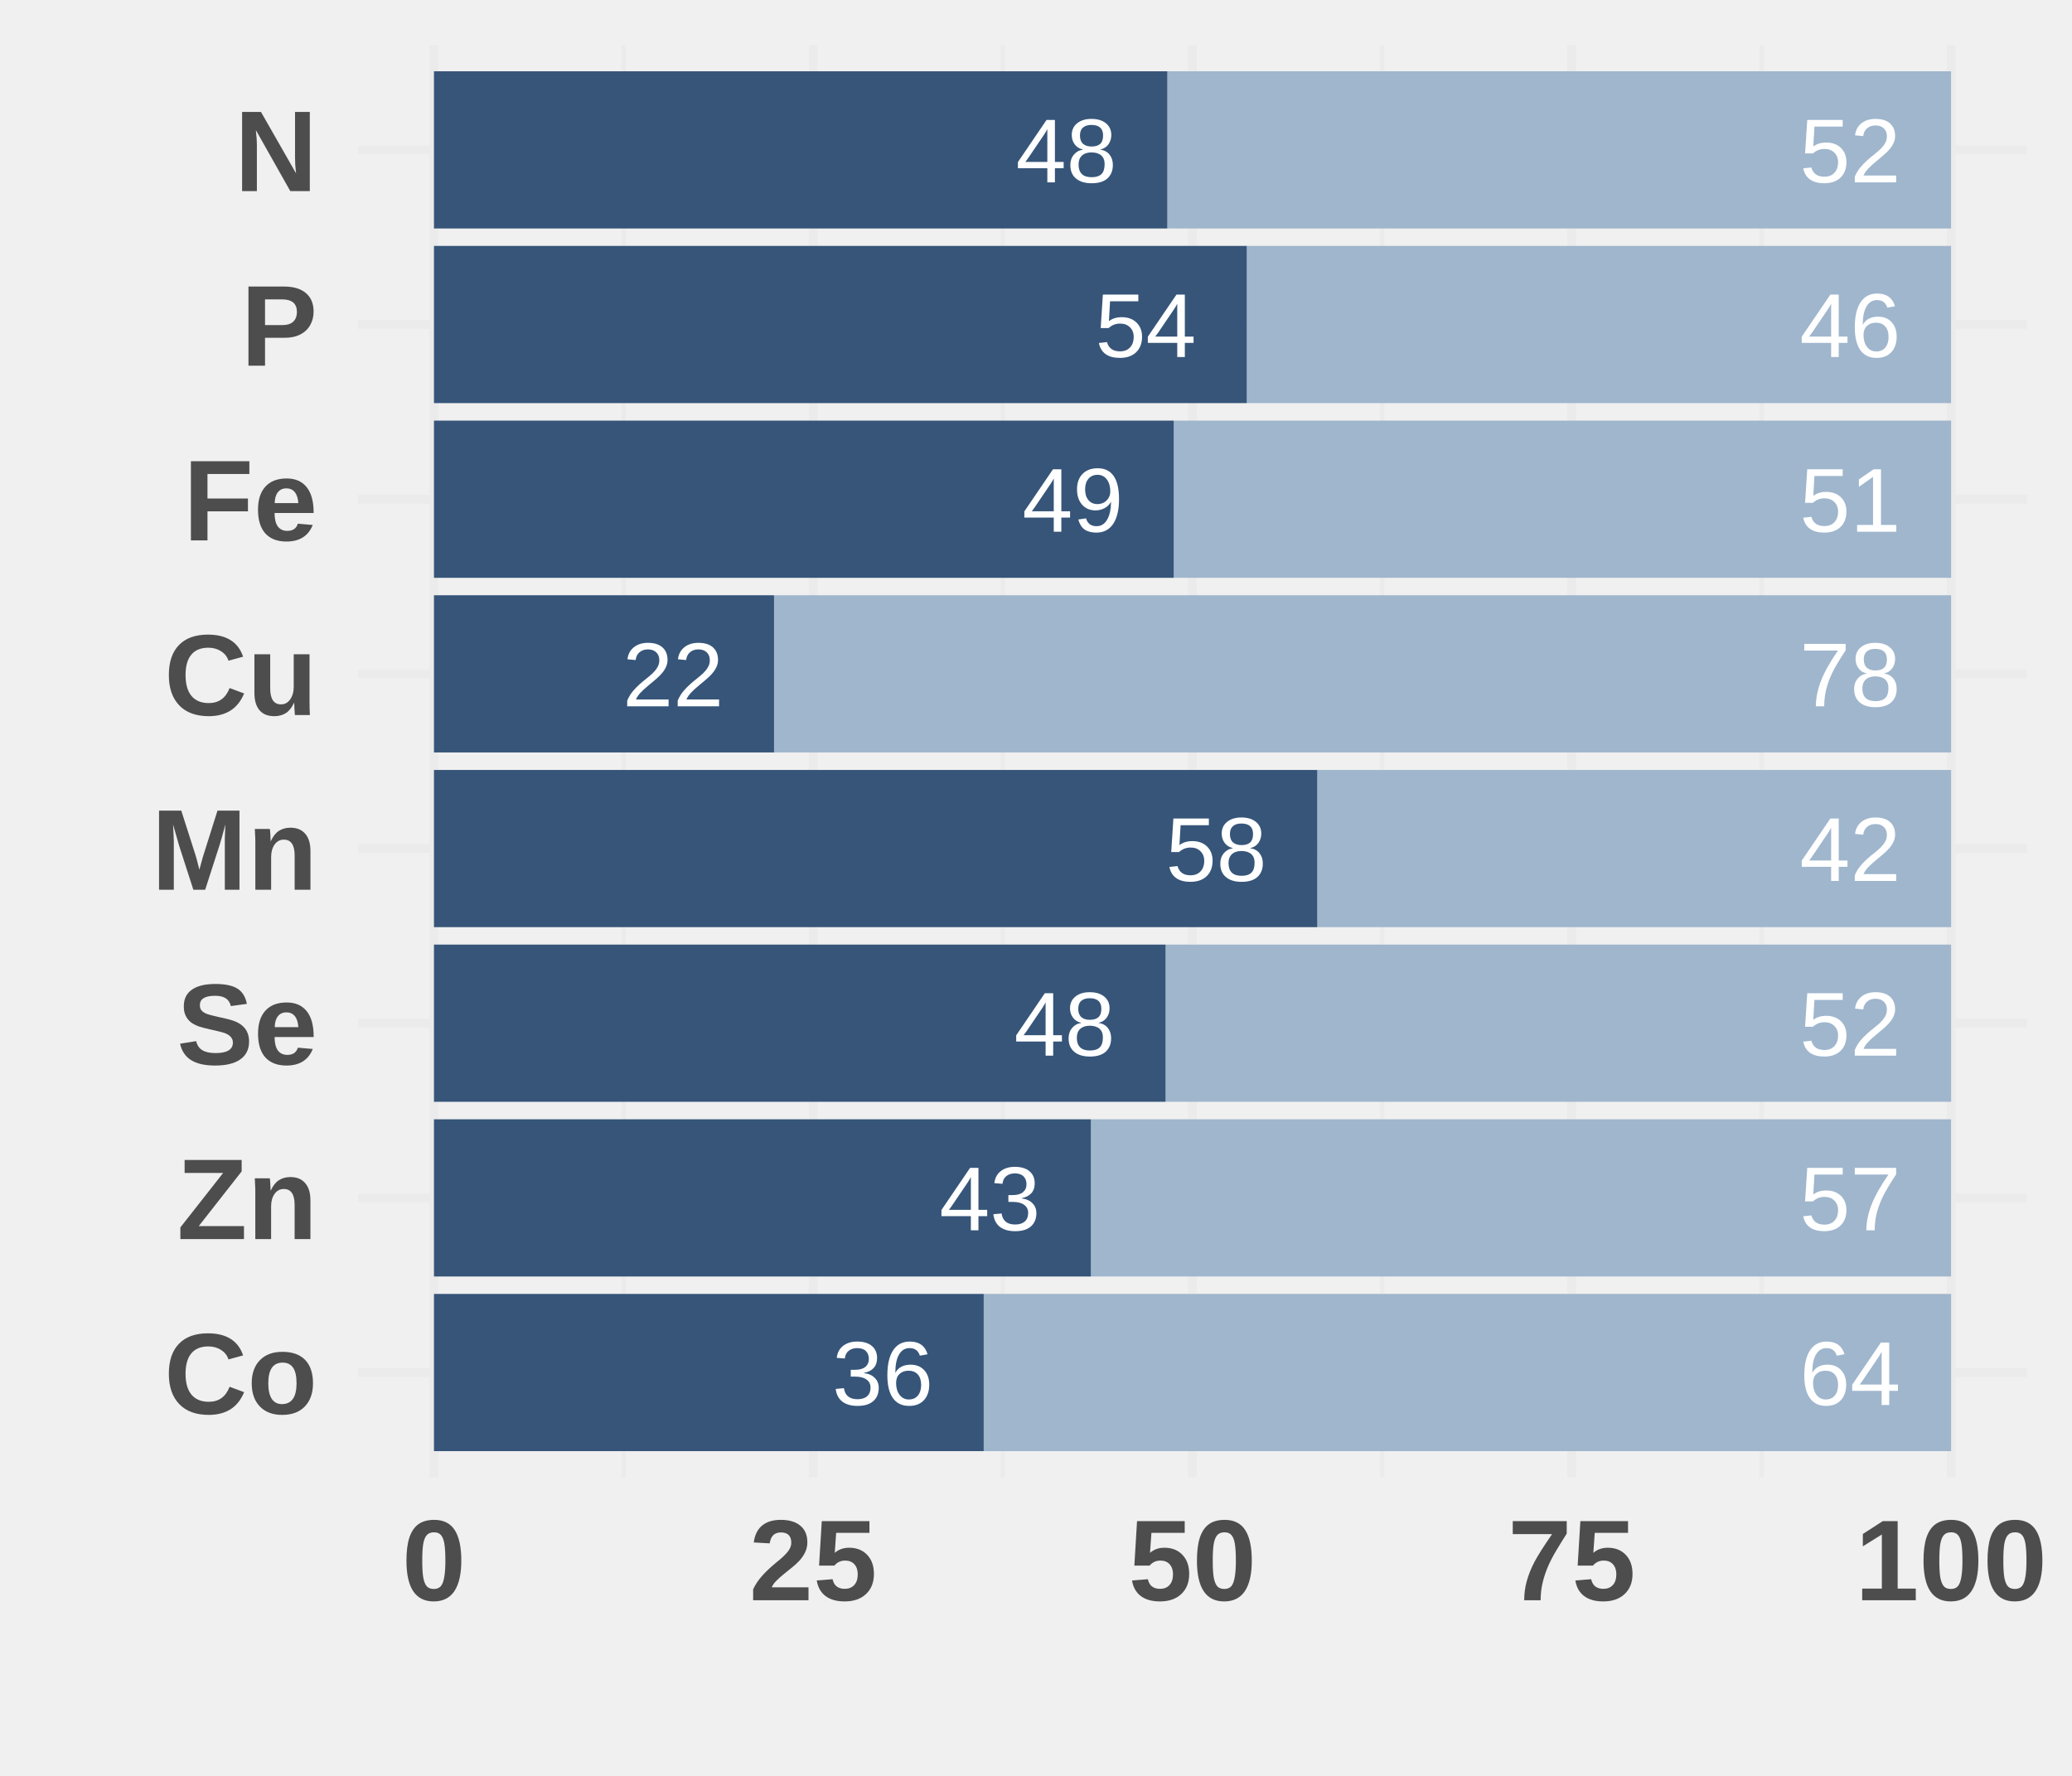
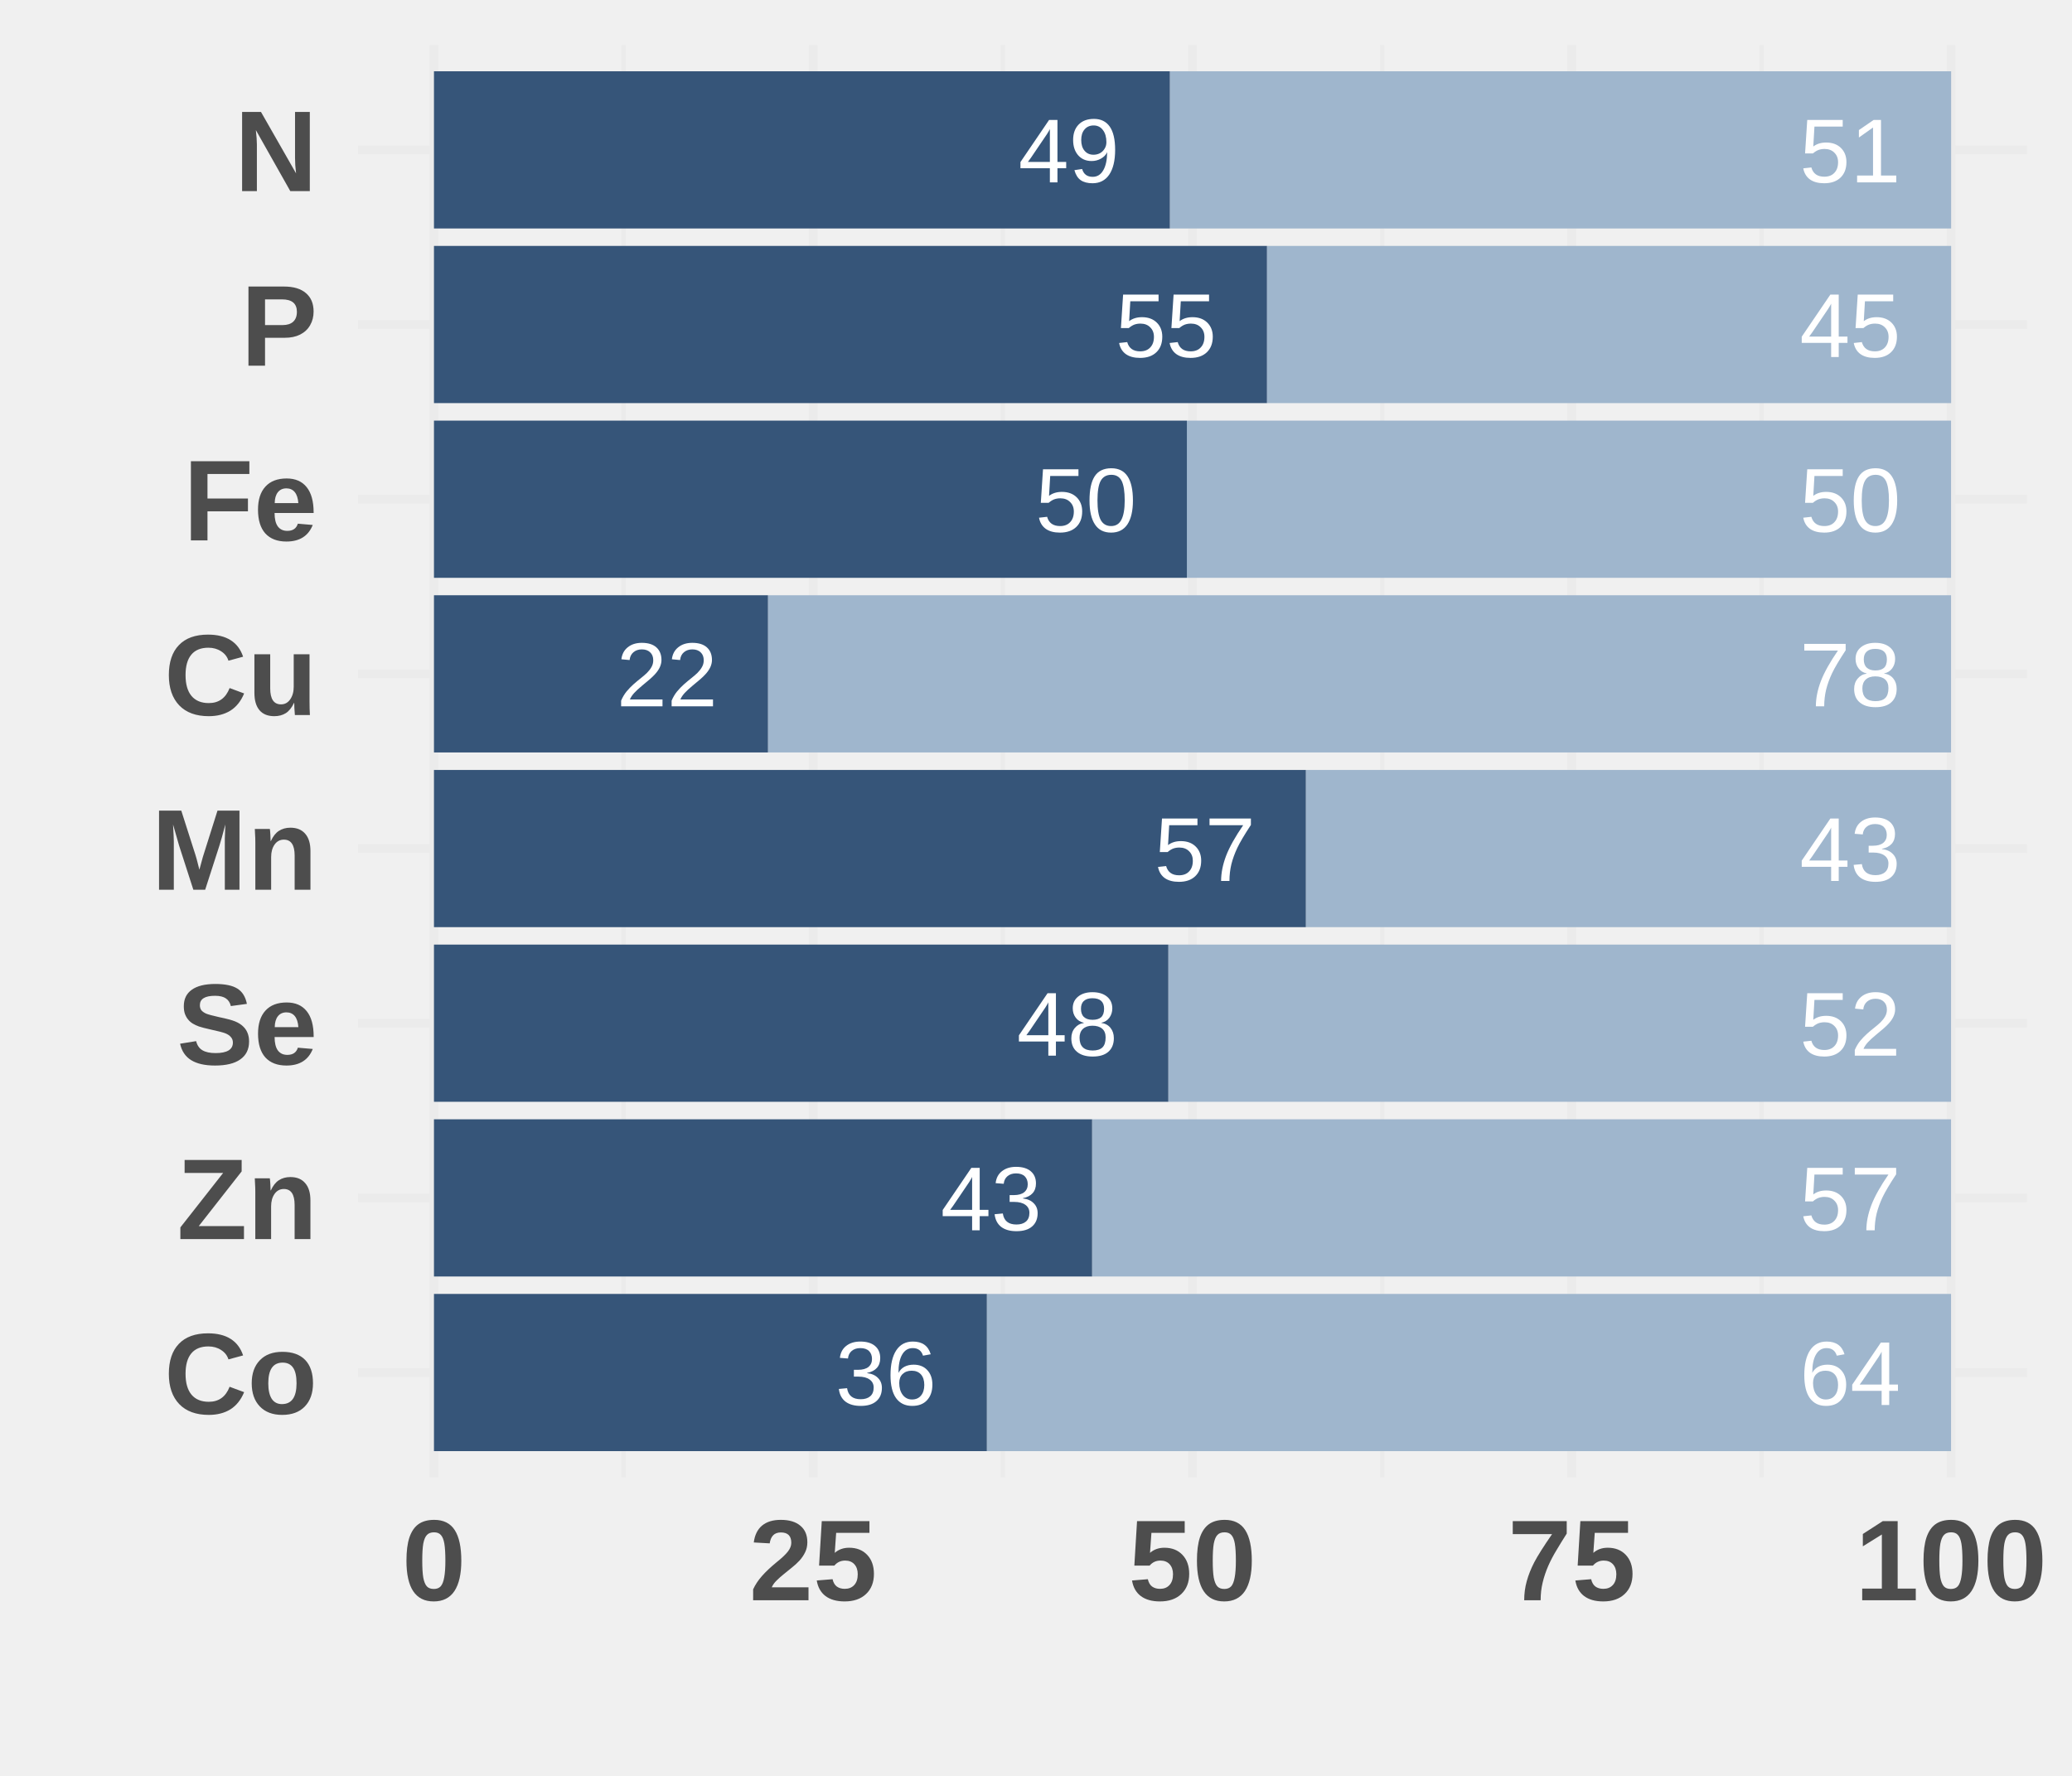
<svg xmlns="http://www.w3.org/2000/svg" class="svglite" width="252.00pt" height="216.00pt" viewBox="0 0 252.00 216.00">
  <defs>
    <style type="text/css">
    .svglite line, .svglite polyline, .svglite polygon, .svglite path, .svglite rect, .svglite circle {
      fill: none;
      stroke: #000000;
      stroke-linecap: round;
      stroke-linejoin: round;
      stroke-miterlimit: 10.00;
    }
    .svglite text {
      white-space: pre;
    }
  </style>
  </defs>
  <rect width="100%" height="100%" style="stroke: none; fill: none;" />
  <defs>
    <clipPath id="cpMC4wMHwyNTIuMDB8MC4wMHwyMTYuMDA=">
      <rect x="0.00" y="0.00" width="252.00" height="216.00" />
    </clipPath>
  </defs>
  <g clip-path="url(#cpMC4wMHwyNTIuMDB8MC4wMHwyMTYuMDA=)">
</g>
  <defs>
    <clipPath id="cpNDMuNTV8MjQ2LjUyfDUuNDh8MTc5LjY5">
      <rect x="43.55" y="5.48" width="202.97" height="174.21" />
    </clipPath>
  </defs>
  <g clip-path="url(#cpNDMuNTV8MjQ2LjUyfDUuNDh8MTc5LjY5)">
    <polyline points="75.84,179.69 75.84,5.48 " style="stroke-width: 0.53; stroke: #EBEBEB; stroke-linecap: butt;" />
    <polyline points="121.97,179.69 121.97,5.48 " style="stroke-width: 0.53; stroke: #EBEBEB; stroke-linecap: butt;" />
    <polyline points="168.10,179.69 168.10,5.48 " style="stroke-width: 0.53; stroke: #EBEBEB; stroke-linecap: butt;" />
    <polyline points="214.23,179.69 214.23,5.48 " style="stroke-width: 0.53; stroke: #EBEBEB; stroke-linecap: butt;" />
    <polyline points="43.55,166.94 246.52,166.94 " style="stroke-width: 1.07; stroke: #EBEBEB; stroke-linecap: butt;" />
    <polyline points="43.55,145.70 246.52,145.70 " style="stroke-width: 1.07; stroke: #EBEBEB; stroke-linecap: butt;" />
    <polyline points="43.55,124.45 246.52,124.45 " style="stroke-width: 1.07; stroke: #EBEBEB; stroke-linecap: butt;" />
    <polyline points="43.55,103.21 246.52,103.21 " style="stroke-width: 1.07; stroke: #EBEBEB; stroke-linecap: butt;" />
    <polyline points="43.55,81.96 246.52,81.96 " style="stroke-width: 1.07; stroke: #EBEBEB; stroke-linecap: butt;" />
    <polyline points="43.55,60.72 246.52,60.72 " style="stroke-width: 1.07; stroke: #EBEBEB; stroke-linecap: butt;" />
    <polyline points="43.55,39.47 246.52,39.47 " style="stroke-width: 1.07; stroke: #EBEBEB; stroke-linecap: butt;" />
    <polyline points="43.55,18.23 246.52,18.23 " style="stroke-width: 1.07; stroke: #EBEBEB; stroke-linecap: butt;" />
    <polyline points="52.78,179.69 52.78,5.48 " style="stroke-width: 1.07; stroke: #EBEBEB; stroke-linecap: butt;" />
    <polyline points="98.90,179.69 98.90,5.48 " style="stroke-width: 1.07; stroke: #EBEBEB; stroke-linecap: butt;" />
    <polyline points="145.03,179.69 145.03,5.48 " style="stroke-width: 1.07; stroke: #EBEBEB; stroke-linecap: butt;" />
    <polyline points="191.16,179.69 191.16,5.48 " style="stroke-width: 1.07; stroke: #EBEBEB; stroke-linecap: butt;" />
    <polyline points="237.29,179.69 237.29,5.48 " style="stroke-width: 1.07; stroke: #EBEBEB; stroke-linecap: butt;" />
-     <rect x="141.96" y="8.67" width="95.33" height="19.12" style="stroke-width: 1.07; stroke: none; stroke-linecap: square; stroke-linejoin: miter; fill: #9FB6CD;" />
-     <rect x="151.62" y="29.91" width="85.67" height="19.12" style="stroke-width: 1.07; stroke: none; stroke-linecap: square; stroke-linejoin: miter; fill: #9FB6CD;" />
-     <rect x="142.75" y="51.16" width="94.55" height="19.12" style="stroke-width: 1.07; stroke: none; stroke-linecap: square; stroke-linejoin: miter; fill: #9FB6CD;" />
-     <rect x="94.14" y="72.40" width="143.16" height="19.12" style="stroke-width: 1.07; stroke: none; stroke-linecap: square; stroke-linejoin: miter; fill: #9FB6CD;" />
-     <rect x="160.21" y="93.65" width="77.09" height="19.12" style="stroke-width: 1.07; stroke: none; stroke-linecap: square; stroke-linejoin: miter; fill: #9FB6CD;" />
-     <rect x="141.76" y="114.89" width="95.54" height="19.12" style="stroke-width: 1.07; stroke: none; stroke-linecap: square; stroke-linejoin: miter; fill: #9FB6CD;" />
-     <rect x="132.66" y="136.14" width="104.63" height="19.12" style="stroke-width: 1.07; stroke: none; stroke-linecap: square; stroke-linejoin: miter; fill: #9FB6CD;" />
-     <rect x="119.64" y="157.38" width="117.66" height="19.12" style="stroke-width: 1.07; stroke: none; stroke-linecap: square; stroke-linejoin: miter; fill: #9FB6CD;" />
-     <rect x="52.78" y="8.67" width="89.19" height="19.12" style="stroke-width: 1.07; stroke: none; stroke-linecap: square; stroke-linejoin: miter; fill: #365579;" />
-     <rect x="52.78" y="29.91" width="98.85" height="19.12" style="stroke-width: 1.07; stroke: none; stroke-linecap: square; stroke-linejoin: miter; fill: #365579;" />
-     <rect x="52.78" y="51.16" width="89.97" height="19.12" style="stroke-width: 1.07; stroke: none; stroke-linecap: square; stroke-linejoin: miter; fill: #365579;" />
-     <rect x="52.78" y="72.40" width="41.36" height="19.12" style="stroke-width: 1.07; stroke: none; stroke-linecap: square; stroke-linejoin: miter; fill: #365579;" />
-     <rect x="52.78" y="93.65" width="107.43" height="19.12" style="stroke-width: 1.07; stroke: none; stroke-linecap: square; stroke-linejoin: miter; fill: #365579;" />
-     <rect x="52.78" y="114.89" width="88.98" height="19.12" style="stroke-width: 1.07; stroke: none; stroke-linecap: square; stroke-linejoin: miter; fill: #365579;" />
-     <rect x="52.78" y="136.14" width="79.89" height="19.12" style="stroke-width: 1.07; stroke: none; stroke-linecap: square; stroke-linejoin: miter; fill: #365579;" />
-     <rect x="52.78" y="157.38" width="66.86" height="19.12" style="stroke-width: 1.07; stroke: none; stroke-linecap: square; stroke-linejoin: miter; fill: #365579;" />
-     <text x="231.16" y="22.18" text-anchor="end" style="font-size: 11.04px;fill: #FFFFFF; font-family: &quot;Arial&quot;;" textLength="12.27px" lengthAdjust="spacingAndGlyphs">52</text>
-     <text x="231.16" y="43.42" text-anchor="end" style="font-size: 11.04px;fill: #FFFFFF; font-family: &quot;Arial&quot;;" textLength="12.27px" lengthAdjust="spacingAndGlyphs">46</text>
-     <text x="231.16" y="64.67" text-anchor="end" style="font-size: 11.04px;fill: #FFFFFF; font-family: &quot;Arial&quot;;" textLength="12.27px" lengthAdjust="spacingAndGlyphs">51</text>
+     <rect x="142.28" y="8.67" width="95.02" height="19.12" style="stroke-width: 1.07; stroke: none; stroke-linecap: square; stroke-linejoin: miter; fill: #9FB6CD;" />
+     <rect x="154.09" y="29.91" width="83.21" height="19.12" style="stroke-width: 1.07; stroke: none; stroke-linecap: square; stroke-linejoin: miter; fill: #9FB6CD;" />
+     <rect x="144.34" y="51.16" width="92.95" height="19.12" style="stroke-width: 1.07; stroke: none; stroke-linecap: square; stroke-linejoin: miter; fill: #9FB6CD;" />
+     <rect x="93.39" y="72.40" width="143.90" height="19.12" style="stroke-width: 1.07; stroke: none; stroke-linecap: square; stroke-linejoin: miter; fill: #9FB6CD;" />
+     <rect x="158.82" y="93.65" width="78.48" height="19.12" style="stroke-width: 1.07; stroke: none; stroke-linecap: square; stroke-linejoin: miter; fill: #9FB6CD;" />
+     <rect x="142.08" y="114.89" width="95.21" height="19.12" style="stroke-width: 1.07; stroke: none; stroke-linecap: square; stroke-linejoin: miter; fill: #9FB6CD;" />
+     <rect x="132.81" y="136.14" width="104.48" height="19.12" style="stroke-width: 1.07; stroke: none; stroke-linecap: square; stroke-linejoin: miter; fill: #9FB6CD;" />
+     <rect x="120.01" y="157.38" width="117.28" height="19.12" style="stroke-width: 1.07; stroke: none; stroke-linecap: square; stroke-linejoin: miter; fill: #9FB6CD;" />
+     <rect x="52.78" y="8.67" width="89.50" height="19.12" style="stroke-width: 1.07; stroke: none; stroke-linecap: square; stroke-linejoin: miter; fill: #365579;" />
+     <rect x="52.78" y="29.91" width="101.31" height="19.12" style="stroke-width: 1.07; stroke: none; stroke-linecap: square; stroke-linejoin: miter; fill: #365579;" />
+     <rect x="52.78" y="51.16" width="91.57" height="19.12" style="stroke-width: 1.07; stroke: none; stroke-linecap: square; stroke-linejoin: miter; fill: #365579;" />
+     <rect x="52.78" y="72.40" width="40.62" height="19.12" style="stroke-width: 1.07; stroke: none; stroke-linecap: square; stroke-linejoin: miter; fill: #365579;" />
+     <rect x="52.78" y="93.65" width="106.04" height="19.12" style="stroke-width: 1.07; stroke: none; stroke-linecap: square; stroke-linejoin: miter; fill: #365579;" />
+     <rect x="52.78" y="114.89" width="89.31" height="19.12" style="stroke-width: 1.07; stroke: none; stroke-linecap: square; stroke-linejoin: miter; fill: #365579;" />
+     <rect x="52.78" y="136.14" width="80.04" height="19.12" style="stroke-width: 1.07; stroke: none; stroke-linecap: square; stroke-linejoin: miter; fill: #365579;" />
+     <rect x="52.78" y="157.38" width="67.24" height="19.12" style="stroke-width: 1.07; stroke: none; stroke-linecap: square; stroke-linejoin: miter; fill: #365579;" />
+     <text x="231.16" y="22.18" text-anchor="end" style="font-size: 11.04px;fill: #FFFFFF; font-family: &quot;Arial&quot;;" textLength="12.27px" lengthAdjust="spacingAndGlyphs">51</text>
+     <text x="231.16" y="43.42" text-anchor="end" style="font-size: 11.04px;fill: #FFFFFF; font-family: &quot;Arial&quot;;" textLength="12.27px" lengthAdjust="spacingAndGlyphs">45</text>
+     <text x="231.16" y="64.67" text-anchor="end" style="font-size: 11.04px;fill: #FFFFFF; font-family: &quot;Arial&quot;;" textLength="12.27px" lengthAdjust="spacingAndGlyphs">50</text>
    <text x="231.16" y="85.91" text-anchor="end" style="font-size: 11.04px;fill: #FFFFFF; font-family: &quot;Arial&quot;;" textLength="12.27px" lengthAdjust="spacingAndGlyphs">78</text>
-     <text x="231.16" y="107.15" text-anchor="end" style="font-size: 11.04px;fill: #FFFFFF; font-family: &quot;Arial&quot;;" textLength="12.27px" lengthAdjust="spacingAndGlyphs">42</text>
+     <text x="231.16" y="107.15" text-anchor="end" style="font-size: 11.04px;fill: #FFFFFF; font-family: &quot;Arial&quot;;" textLength="12.27px" lengthAdjust="spacingAndGlyphs">43</text>
    <text x="231.16" y="128.40" text-anchor="end" style="font-size: 11.04px;fill: #FFFFFF; font-family: &quot;Arial&quot;;" textLength="12.27px" lengthAdjust="spacingAndGlyphs">52</text>
    <text x="231.16" y="149.64" text-anchor="end" style="font-size: 11.04px;fill: #FFFFFF; font-family: &quot;Arial&quot;;" textLength="12.27px" lengthAdjust="spacingAndGlyphs">57</text>
    <text x="231.16" y="170.89" text-anchor="end" style="font-size: 11.04px;fill: #FFFFFF; font-family: &quot;Arial&quot;;" textLength="12.27px" lengthAdjust="spacingAndGlyphs">64</text>
-     <text x="135.83" y="22.18" text-anchor="end" style="font-size: 11.04px;fill: #FFFFFF; font-family: &quot;Arial&quot;;" textLength="12.27px" lengthAdjust="spacingAndGlyphs">48</text>
-     <text x="145.49" y="43.42" text-anchor="end" style="font-size: 11.04px;fill: #FFFFFF; font-family: &quot;Arial&quot;;" textLength="12.27px" lengthAdjust="spacingAndGlyphs">54</text>
-     <text x="136.61" y="64.67" text-anchor="end" style="font-size: 11.04px;fill: #FFFFFF; font-family: &quot;Arial&quot;;" textLength="12.27px" lengthAdjust="spacingAndGlyphs">49</text>
-     <text x="88.00" y="85.91" text-anchor="end" style="font-size: 11.04px;fill: #FFFFFF; font-family: &quot;Arial&quot;;" textLength="12.27px" lengthAdjust="spacingAndGlyphs">22</text>
-     <text x="154.07" y="107.15" text-anchor="end" style="font-size: 11.04px;fill: #FFFFFF; font-family: &quot;Arial&quot;;" textLength="12.27px" lengthAdjust="spacingAndGlyphs">58</text>
-     <text x="135.62" y="128.40" text-anchor="end" style="font-size: 11.04px;fill: #FFFFFF; font-family: &quot;Arial&quot;;" textLength="12.27px" lengthAdjust="spacingAndGlyphs">48</text>
-     <text x="126.53" y="149.64" text-anchor="end" style="font-size: 11.04px;fill: #FFFFFF; font-family: &quot;Arial&quot;;" textLength="12.27px" lengthAdjust="spacingAndGlyphs">43</text>
-     <text x="113.50" y="170.89" text-anchor="end" style="font-size: 11.04px;fill: #FFFFFF; font-family: &quot;Arial&quot;;" textLength="12.27px" lengthAdjust="spacingAndGlyphs">36</text>
+     <text x="136.14" y="22.18" text-anchor="end" style="font-size: 11.04px;fill: #FFFFFF; font-family: &quot;Arial&quot;;" textLength="12.27px" lengthAdjust="spacingAndGlyphs">49</text>
+     <text x="147.95" y="43.42" text-anchor="end" style="font-size: 11.04px;fill: #FFFFFF; font-family: &quot;Arial&quot;;" textLength="12.27px" lengthAdjust="spacingAndGlyphs">55</text>
+     <text x="138.21" y="64.67" text-anchor="end" style="font-size: 11.04px;fill: #FFFFFF; font-family: &quot;Arial&quot;;" textLength="12.27px" lengthAdjust="spacingAndGlyphs">50</text>
+     <text x="87.26" y="85.91" text-anchor="end" style="font-size: 11.04px;fill: #FFFFFF; font-family: &quot;Arial&quot;;" textLength="12.27px" lengthAdjust="spacingAndGlyphs">22</text>
+     <text x="152.68" y="107.15" text-anchor="end" style="font-size: 11.04px;fill: #FFFFFF; font-family: &quot;Arial&quot;;" textLength="12.27px" lengthAdjust="spacingAndGlyphs">57</text>
+     <text x="135.95" y="128.40" text-anchor="end" style="font-size: 11.04px;fill: #FFFFFF; font-family: &quot;Arial&quot;;" textLength="12.27px" lengthAdjust="spacingAndGlyphs">48</text>
+     <text x="126.68" y="149.64" text-anchor="end" style="font-size: 11.04px;fill: #FFFFFF; font-family: &quot;Arial&quot;;" textLength="12.27px" lengthAdjust="spacingAndGlyphs">43</text>
+     <text x="113.88" y="170.89" text-anchor="end" style="font-size: 11.04px;fill: #FFFFFF; font-family: &quot;Arial&quot;;" textLength="12.27px" lengthAdjust="spacingAndGlyphs">36</text>
  </g>
  <g clip-path="url(#cpMC4wMHwyNTIuMDB8MC4wMHwyMTYuMDA=)">
    <text x="38.62" y="171.95" text-anchor="end" style="font-size: 14.00px; font-weight: bold;fill: #4D4D4D; font-family: &quot;Arial&quot;;" textLength="18.66px" lengthAdjust="spacingAndGlyphs">Co</text>
    <text x="38.62" y="150.71" text-anchor="end" style="font-size: 14.00px; font-weight: bold;fill: #4D4D4D; font-family: &quot;Arial&quot;;" textLength="17.09px" lengthAdjust="spacingAndGlyphs">Zn</text>
    <text x="38.62" y="129.46" text-anchor="end" style="font-size: 14.00px; font-weight: bold;fill: #4D4D4D; font-family: &quot;Arial&quot;;" textLength="17.12px" lengthAdjust="spacingAndGlyphs">Se</text>
    <text x="38.62" y="108.22" text-anchor="end" style="font-size: 14.00px; font-weight: bold;fill: #4D4D4D; font-family: &quot;Arial&quot;;" textLength="20.20px" lengthAdjust="spacingAndGlyphs">Mn</text>
    <text x="38.62" y="86.97" text-anchor="end" style="font-size: 14.00px; font-weight: bold;fill: #4D4D4D; font-family: &quot;Arial&quot;;" textLength="18.66px" lengthAdjust="spacingAndGlyphs">Cu</text>
    <text x="38.62" y="65.73" text-anchor="end" style="font-size: 14.00px; font-weight: bold;fill: #4D4D4D; font-family: &quot;Arial&quot;;" textLength="16.33px" lengthAdjust="spacingAndGlyphs">Fe</text>
    <text x="38.62" y="44.48" text-anchor="end" style="font-size: 14.00px; font-weight: bold;fill: #4D4D4D; font-family: &quot;Arial&quot;;" textLength="9.34px" lengthAdjust="spacingAndGlyphs">P</text>
    <text x="38.62" y="23.24" text-anchor="end" style="font-size: 14.00px; font-weight: bold;fill: #4D4D4D; font-family: &quot;Arial&quot;;" textLength="10.11px" lengthAdjust="spacingAndGlyphs">N</text>
    <text x="52.78" y="194.64" text-anchor="middle" style="font-size: 14.00px; font-weight: bold;fill: #4D4D4D; font-family: &quot;Arial&quot;;" textLength="7.78px" lengthAdjust="spacingAndGlyphs">0</text>
    <text x="98.90" y="194.64" text-anchor="middle" style="font-size: 14.00px; font-weight: bold;fill: #4D4D4D; font-family: &quot;Arial&quot;;" textLength="15.57px" lengthAdjust="spacingAndGlyphs">25</text>
    <text x="145.03" y="194.64" text-anchor="middle" style="font-size: 14.00px; font-weight: bold;fill: #4D4D4D; font-family: &quot;Arial&quot;;" textLength="15.57px" lengthAdjust="spacingAndGlyphs">50</text>
    <text x="191.16" y="194.64" text-anchor="middle" style="font-size: 14.00px; font-weight: bold;fill: #4D4D4D; font-family: &quot;Arial&quot;;" textLength="15.57px" lengthAdjust="spacingAndGlyphs">75</text>
    <text x="237.29" y="194.64" text-anchor="middle" style="font-size: 14.00px; font-weight: bold;fill: #4D4D4D; font-family: &quot;Arial&quot;;" textLength="23.35px" lengthAdjust="spacingAndGlyphs">100</text>
  </g>
</svg>
